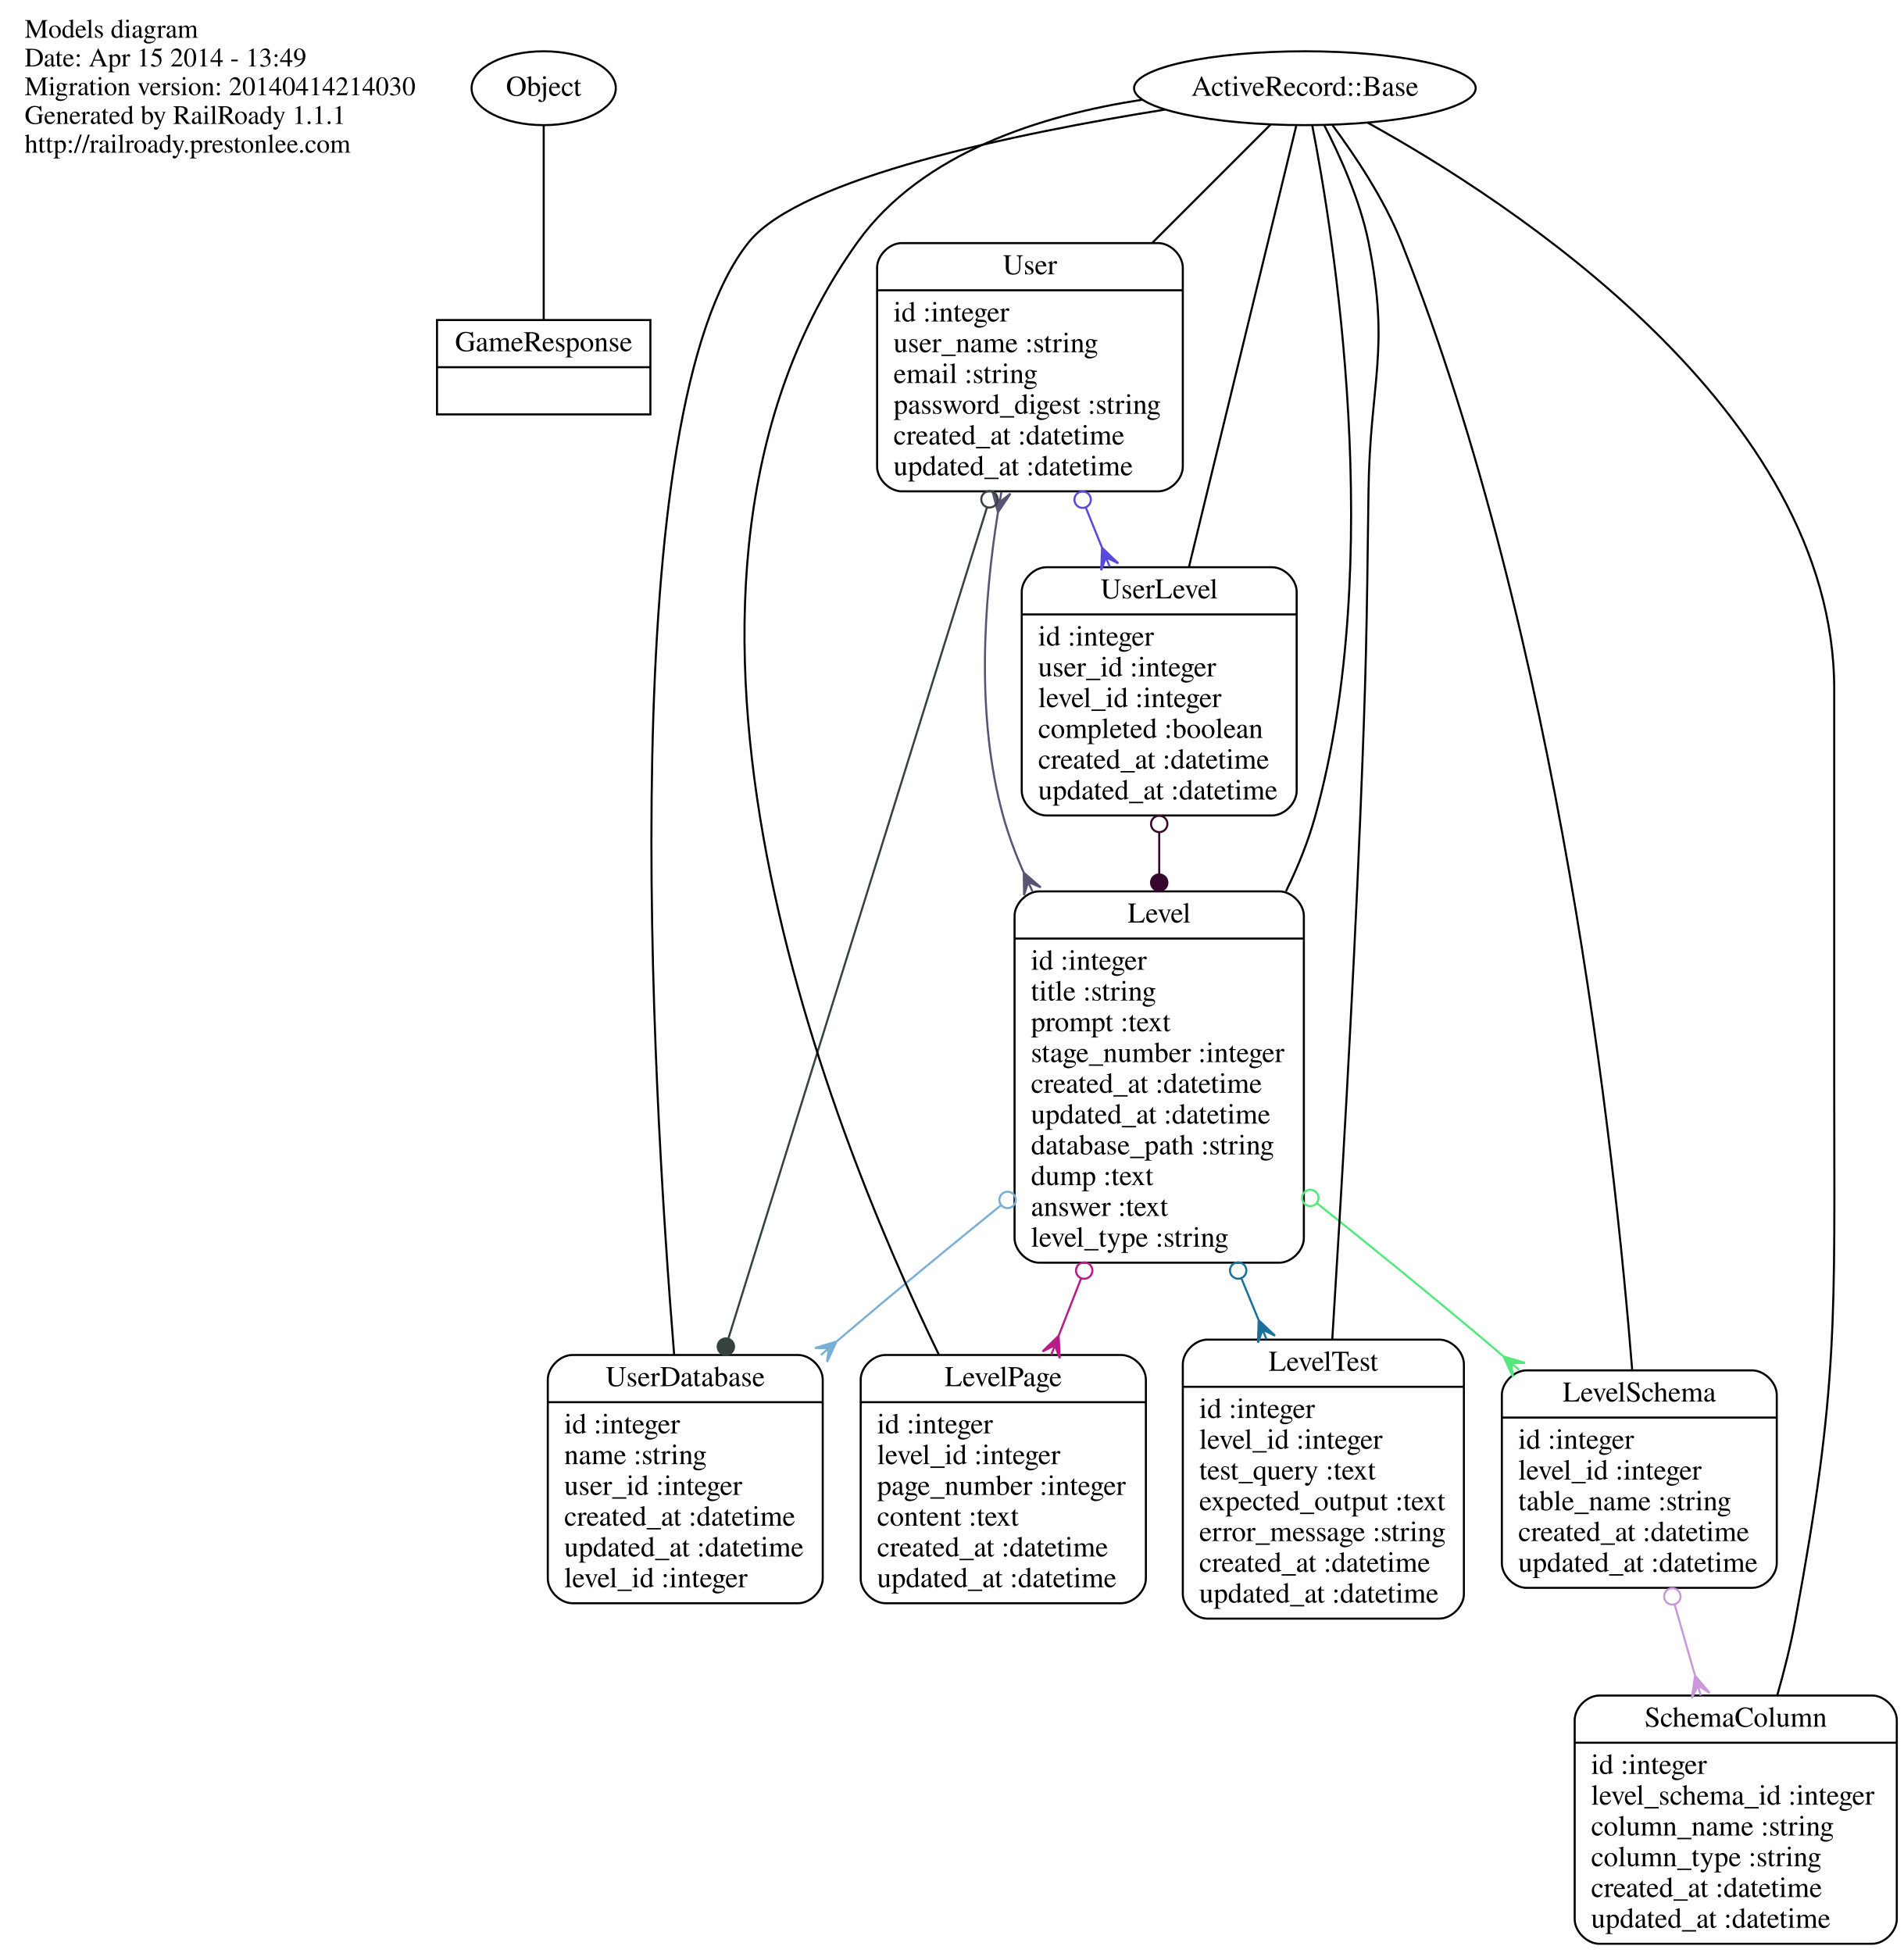
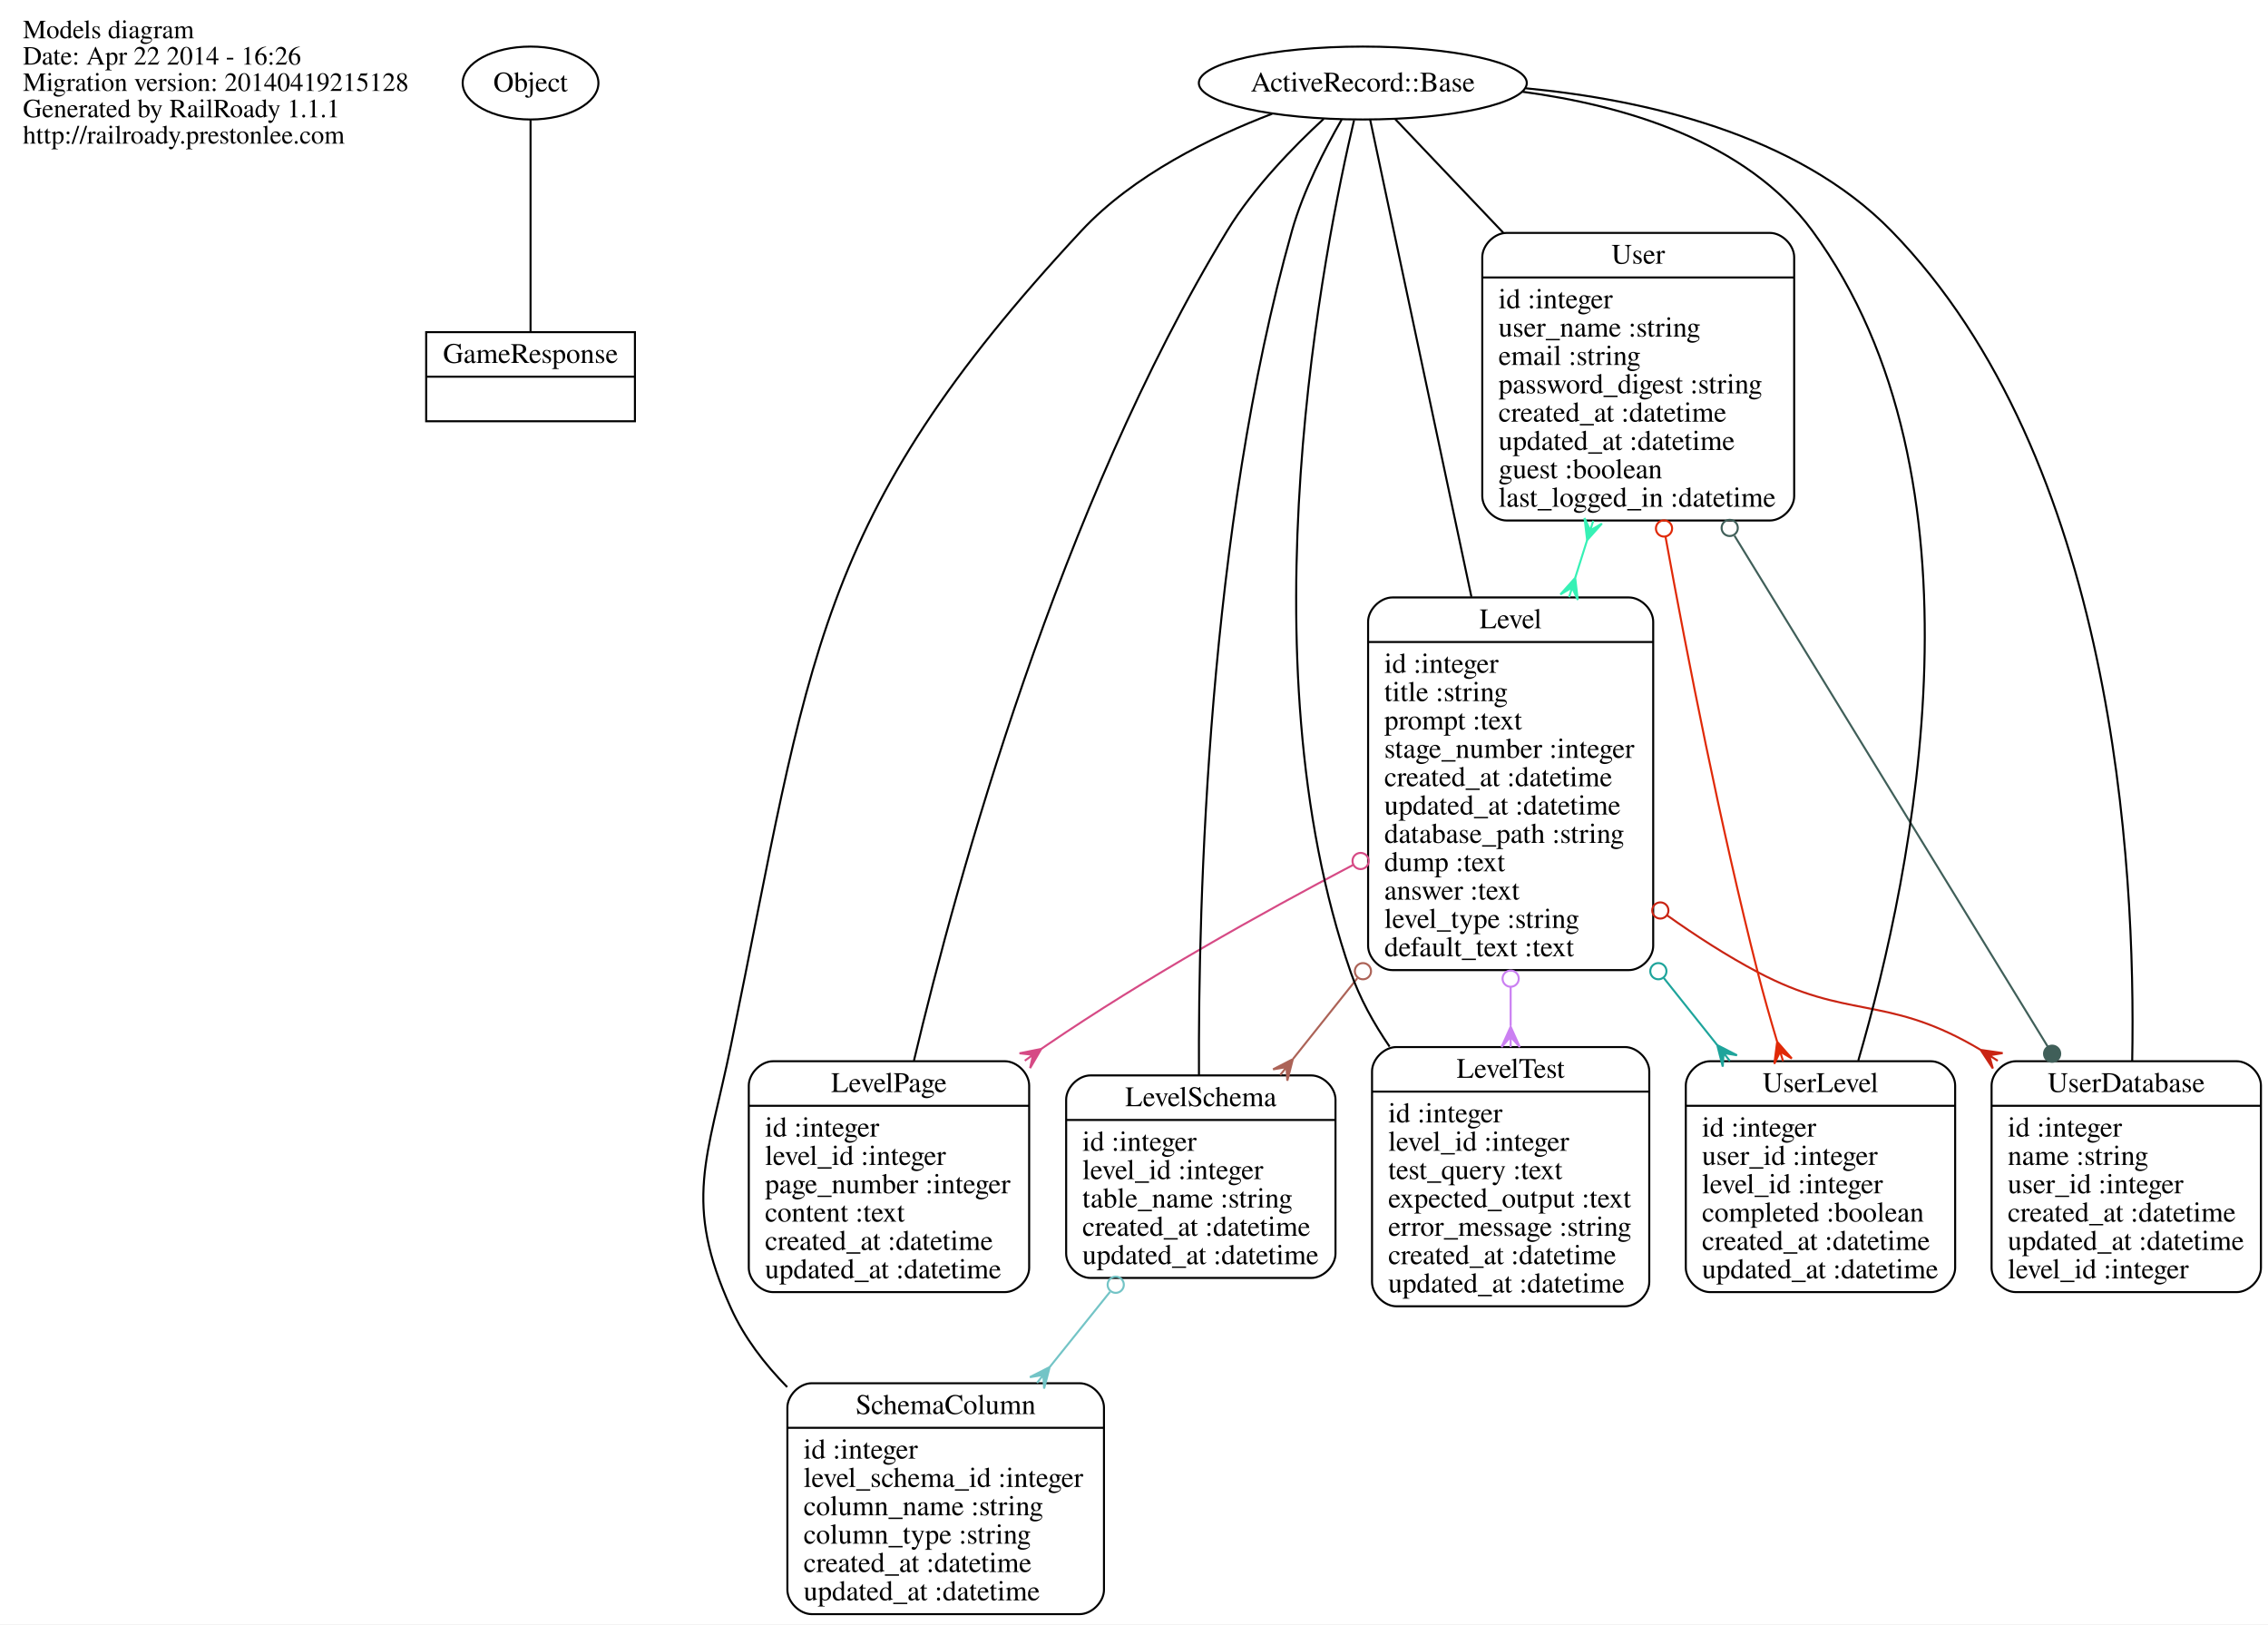
- <svg xmlns="http://www.w3.org/2000/svg" width="928pt" height="952pt" viewBox="0.00 0.00 928.00 952.00">
-   <g id="graph0" class="graph" transform="scale(1 1) rotate(0) translate(4 948)">
-     <polygon fill="white" stroke="none" points="-4,4 -4,-948 924,-948 924,4 -4,4" />
+ <svg xmlns="http://www.w3.org/2000/svg" width="1120pt" height="802pt" viewBox="0.00 0.00 1120.00 802.00">
+   <g id="graph0" class="graph" transform="scale(1 1) rotate(0) translate(4 798)">
+     <polygon fill="white" stroke="none" points="-4,4 -4,-798 1116,-798 1116,4 -4,4" />
    <g id="node1" class="node">
-       <text text-anchor="start" x="8" y="-929.6" font-family="Times,serif" font-size="13.00">Models diagram</text>
-       <text text-anchor="start" x="8" y="-915.6" font-family="Times,serif" font-size="13.00">Date: Apr 15 2014 - 13:49</text>
-       <text text-anchor="start" x="8" y="-901.6" font-family="Times,serif" font-size="13.00">Migration version: 20140414214030</text>
-       <text text-anchor="start" x="8" y="-887.6" font-family="Times,serif" font-size="13.00">Generated by RailRoady 1.1.1</text>
-       <text text-anchor="start" x="8" y="-873.6" font-family="Times,serif" font-size="13.00">http://railroady.prestonlee.com</text>
+       <text text-anchor="start" x="7.312" y="-779.1" font-family="Times,serif" font-size="13.00">Models diagram</text>
+       <text text-anchor="start" x="7.312" y="-766.1" font-family="Times,serif" font-size="13.00">Date: Apr 22 2014 - 16:26</text>
+       <text text-anchor="start" x="7.312" y="-753.1" font-family="Times,serif" font-size="13.00">Migration version: 20140419215128</text>
+       <text text-anchor="start" x="7.312" y="-740.1" font-family="Times,serif" font-size="13.00">Generated by RailRoady 1.1.1</text>
+       <text text-anchor="start" x="7.312" y="-727.1" font-family="Times,serif" font-size="13.00">http://railroady.prestonlee.com</text>
    </g>
    <g id="node2" class="node">
-       <polygon fill="none" stroke="black" points="209,-746 209,-792 313,-792 313,-746 209,-746" />
-       <text text-anchor="middle" x="261" y="-776.8" font-family="Times,serif" font-size="14.00">GameResponse</text>
-       <polyline fill="none" stroke="black" points="209,-769 313,-769 " />
-       <text text-anchor="middle" x="261" y="-753.8" font-family="Times,serif" font-size="14.00"> </text>
+       <polygon fill="none" stroke="black" points="206.455,-590 206.455,-634 309.545,-634 309.545,-590 206.455,-590" />
+       <text text-anchor="middle" x="258" y="-618.8" font-family="Times,serif" font-size="14.00">GameResponse</text>
+       <polyline fill="none" stroke="black" points="206.455,-612 309.545,-612 " />
+       <text text-anchor="middle" x="258" y="-596.8" font-family="Times,serif" font-size="14.00"> </text>
    </g>
    <g id="node3" class="node">
-       <path fill="none" stroke="black" d="M502.5,-332.5C502.5,-332.5 619.5,-332.5 619.5,-332.5 625.5,-332.5 631.5,-338.5 631.5,-344.5 631.5,-344.5 631.5,-501.5 631.5,-501.5 631.5,-507.5 625.5,-513.5 619.5,-513.5 619.5,-513.5 502.5,-513.5 502.5,-513.5 496.5,-513.5 490.5,-507.5 490.5,-501.5 490.5,-501.5 490.5,-344.5 490.5,-344.5 490.5,-338.5 496.5,-332.5 502.5,-332.5" />
-       <text text-anchor="middle" x="561" y="-498.3" font-family="Times,serif" font-size="14.00">Level</text>
-       <polyline fill="none" stroke="black" points="490.5,-490.5 631.5,-490.5 " />
-       <text text-anchor="start" x="498.5" y="-475.3" font-family="Times,serif" font-size="14.00">id :integer</text>
-       <text text-anchor="start" x="498.5" y="-460.3" font-family="Times,serif" font-size="14.00">title :string</text>
-       <text text-anchor="start" x="498.5" y="-445.3" font-family="Times,serif" font-size="14.00">prompt :text</text>
-       <text text-anchor="start" x="498.5" y="-430.3" font-family="Times,serif" font-size="14.00">stage_number :integer</text>
-       <text text-anchor="start" x="498.5" y="-415.3" font-family="Times,serif" font-size="14.00">created_at :datetime</text>
-       <text text-anchor="start" x="498.5" y="-400.3" font-family="Times,serif" font-size="14.00">updated_at :datetime</text>
-       <text text-anchor="start" x="498.5" y="-385.3" font-family="Times,serif" font-size="14.00">database_path :string</text>
-       <text text-anchor="start" x="498.5" y="-370.3" font-family="Times,serif" font-size="14.00">dump :text</text>
-       <text text-anchor="start" x="498.5" y="-355.3" font-family="Times,serif" font-size="14.00">answer :text</text>
-       <text text-anchor="start" x="498.5" y="-340.3" font-family="Times,serif" font-size="14.00">level_type :string</text>
+       <path fill="none" stroke="black" d="M683.605,-319C683.605,-319 800.395,-319 800.395,-319 806.395,-319 812.395,-325 812.395,-331 812.395,-331 812.395,-491 812.395,-491 812.395,-497 806.395,-503 800.395,-503 800.395,-503 683.605,-503 683.605,-503 677.605,-503 671.605,-497 671.605,-491 671.605,-491 671.605,-331 671.605,-331 671.605,-325 677.605,-319 683.605,-319" />
+       <text text-anchor="middle" x="742" y="-487.8" font-family="Times,serif" font-size="14.00">Level</text>
+       <polyline fill="none" stroke="black" points="671.605,-481 812.395,-481 " />
+       <text text-anchor="start" x="679.605" y="-465.8" font-family="Times,serif" font-size="14.00">id :integer</text>
+       <text text-anchor="start" x="679.605" y="-451.8" font-family="Times,serif" font-size="14.00">title :string</text>
+       <text text-anchor="start" x="679.605" y="-437.8" font-family="Times,serif" font-size="14.00">prompt :text</text>
+       <text text-anchor="start" x="679.605" y="-423.8" font-family="Times,serif" font-size="14.00">stage_number :integer</text>
+       <text text-anchor="start" x="679.605" y="-409.8" font-family="Times,serif" font-size="14.00">created_at :datetime</text>
+       <text text-anchor="start" x="679.605" y="-395.8" font-family="Times,serif" font-size="14.00">updated_at :datetime</text>
+       <text text-anchor="start" x="679.605" y="-381.8" font-family="Times,serif" font-size="14.00">database_path :string</text>
+       <text text-anchor="start" x="679.605" y="-367.8" font-family="Times,serif" font-size="14.00">dump :text</text>
+       <text text-anchor="start" x="679.605" y="-353.8" font-family="Times,serif" font-size="14.00">answer :text</text>
+       <text text-anchor="start" x="679.605" y="-339.8" font-family="Times,serif" font-size="14.00">level_type :string</text>
+       <text text-anchor="start" x="679.605" y="-325.8" font-family="Times,serif" font-size="14.00">default_text :text</text>
    </g>
    <g id="node4" class="node">
-       <path fill="none" stroke="black" d="M427.5,-166.5C427.5,-166.5 542.5,-166.5 542.5,-166.5 548.5,-166.5 554.5,-172.5 554.5,-178.5 554.5,-178.5 554.5,-275.5 554.5,-275.5 554.5,-281.5 548.5,-287.5 542.5,-287.5 542.5,-287.5 427.5,-287.5 427.5,-287.5 421.5,-287.5 415.5,-281.5 415.5,-275.5 415.5,-275.5 415.5,-178.5 415.5,-178.5 415.5,-172.5 421.5,-166.5 427.5,-166.5" />
-       <text text-anchor="middle" x="485" y="-272.3" font-family="Times,serif" font-size="14.00">LevelPage</text>
-       <polyline fill="none" stroke="black" points="415.5,-264.5 554.5,-264.5 " />
-       <text text-anchor="start" x="423.5" y="-249.3" font-family="Times,serif" font-size="14.00">id :integer</text>
-       <text text-anchor="start" x="423.5" y="-234.3" font-family="Times,serif" font-size="14.00">level_id :integer</text>
-       <text text-anchor="start" x="423.5" y="-219.3" font-family="Times,serif" font-size="14.00">page_number :integer</text>
-       <text text-anchor="start" x="423.5" y="-204.3" font-family="Times,serif" font-size="14.00">content :text</text>
-       <text text-anchor="start" x="423.5" y="-189.3" font-family="Times,serif" font-size="14.00">created_at :datetime</text>
-       <text text-anchor="start" x="423.5" y="-174.3" font-family="Times,serif" font-size="14.00">updated_at :datetime</text>
+       <path fill="none" stroke="black" d="M377.774,-160C377.774,-160 492.226,-160 492.226,-160 498.226,-160 504.226,-166 504.226,-172 504.226,-172 504.226,-262 504.226,-262 504.226,-268 498.226,-274 492.226,-274 492.226,-274 377.774,-274 377.774,-274 371.774,-274 365.774,-268 365.774,-262 365.774,-262 365.774,-172 365.774,-172 365.774,-166 371.774,-160 377.774,-160" />
+       <text text-anchor="middle" x="435" y="-258.8" font-family="Times,serif" font-size="14.00">LevelPage</text>
+       <polyline fill="none" stroke="black" points="365.774,-252 504.226,-252 " />
+       <text text-anchor="start" x="373.774" y="-236.8" font-family="Times,serif" font-size="14.00">id :integer</text>
+       <text text-anchor="start" x="373.774" y="-222.8" font-family="Times,serif" font-size="14.00">level_id :integer</text>
+       <text text-anchor="start" x="373.774" y="-208.8" font-family="Times,serif" font-size="14.00">page_number :integer</text>
+       <text text-anchor="start" x="373.774" y="-194.8" font-family="Times,serif" font-size="14.00">content :text</text>
+       <text text-anchor="start" x="373.774" y="-180.8" font-family="Times,serif" font-size="14.00">created_at :datetime</text>
+       <text text-anchor="start" x="373.774" y="-166.8" font-family="Times,serif" font-size="14.00">updated_at :datetime</text>
    </g>
    <g id="edge3" class="edge">
-       <path fill="none" stroke="#b81c86" d="M522.958,-324.893C519.257,-315.445 515.556,-305.997 511.996,-296.91" />
-       <ellipse fill="none" stroke="#b81c86" cx="524.433" cy="-328.658" rx="4" ry="4" />
-       <polygon fill="#b81c86" stroke="#b81c86" points="511.991,-296.897 512.533,-285.944 510.167,-292.241 508.343,-287.586 508.343,-287.586 508.343,-287.586 510.167,-292.241 504.153,-289.227 511.991,-296.897 511.991,-296.897" />
+       <path fill="none" stroke="#d64a85" d="M664.282,-370.976C618.973,-347.151 561.402,-315 513,-282 512.095,-281.383 511.189,-280.759 510.28,-280.126" />
+       <ellipse fill="none" stroke="#d64a85" cx="667.901" cy="-372.871" rx="4" ry="4" />
+       <polygon fill="#d64a85" stroke="#d64a85" points="510.211,-280.077 504.692,-270.601 506.143,-277.17 502.076,-274.262 502.076,-274.262 502.076,-274.262 506.143,-277.17 499.459,-277.923 510.211,-280.077 510.211,-280.077" />
    </g>
    <g id="node5" class="node">
-       <path fill="none" stroke="black" d="M740,-174C740,-174 850,-174 850,-174 856,-174 862,-180 862,-186 862,-186 862,-268 862,-268 862,-274 856,-280 850,-280 850,-280 740,-280 740,-280 734,-280 728,-274 728,-268 728,-268 728,-186 728,-186 728,-180 734,-174 740,-174" />
-       <text text-anchor="middle" x="795" y="-264.8" font-family="Times,serif" font-size="14.00">LevelSchema</text>
-       <polyline fill="none" stroke="black" points="728,-257 862,-257 " />
-       <text text-anchor="start" x="736" y="-241.8" font-family="Times,serif" font-size="14.00">id :integer</text>
-       <text text-anchor="start" x="736" y="-226.8" font-family="Times,serif" font-size="14.00">level_id :integer</text>
-       <text text-anchor="start" x="736" y="-211.8" font-family="Times,serif" font-size="14.00">table_name :string</text>
-       <text text-anchor="start" x="736" y="-196.8" font-family="Times,serif" font-size="14.00">created_at :datetime</text>
-       <text text-anchor="start" x="736" y="-181.8" font-family="Times,serif" font-size="14.00">updated_at :datetime</text>
+       <path fill="none" stroke="black" d="M534.495,-167C534.495,-167 643.505,-167 643.505,-167 649.505,-167 655.505,-173 655.505,-179 655.505,-179 655.505,-255 655.505,-255 655.505,-261 649.505,-267 643.505,-267 643.505,-267 534.495,-267 534.495,-267 528.495,-267 522.495,-261 522.495,-255 522.495,-255 522.495,-179 522.495,-179 522.495,-173 528.495,-167 534.495,-167" />
+       <text text-anchor="middle" x="589" y="-251.8" font-family="Times,serif" font-size="14.00">LevelSchema</text>
+       <polyline fill="none" stroke="black" points="522.495,-245 655.505,-245 " />
+       <text text-anchor="start" x="530.495" y="-229.8" font-family="Times,serif" font-size="14.00">id :integer</text>
+       <text text-anchor="start" x="530.495" y="-215.8" font-family="Times,serif" font-size="14.00">level_id :integer</text>
+       <text text-anchor="start" x="530.495" y="-201.8" font-family="Times,serif" font-size="14.00">table_name :string</text>
+       <text text-anchor="start" x="530.495" y="-187.8" font-family="Times,serif" font-size="14.00">created_at :datetime</text>
+       <text text-anchor="start" x="530.495" y="-173.8" font-family="Times,serif" font-size="14.00">updated_at :datetime</text>
    </g>
    <g id="edge5" class="edge">
-       <path fill="none" stroke="#52e87c" d="M637.98,-361.407C663.642,-340.894 692.245,-317.686 718,-296 721.47,-293.078 725.011,-290.065 728.574,-287.009" />
-       <ellipse fill="none" stroke="#52e87c" cx="634.649" cy="-364.066" rx="4" ry="4" />
-       <polygon fill="#52e87c" stroke="#52e87c" points="728.82,-286.797 739.331,-283.673 732.606,-283.531 736.392,-280.265 736.392,-280.265 736.392,-280.265 732.606,-283.531 733.453,-276.858 728.82,-286.797 728.82,-286.797" />
+       <path fill="none" stroke="#ac6357" d="M666.298,-315.001C655.477,-301.422 644.635,-287.816 634.638,-275.271" />
+       <ellipse fill="none" stroke="#ac6357" cx="669.053" cy="-318.458" rx="4" ry="4" />
+       <polygon fill="#ac6357" stroke="#ac6357" points="634.431,-275.011 631.718,-264.386 631.315,-271.101 628.199,-267.191 628.199,-267.191 628.199,-267.191 631.315,-271.101 624.679,-269.995 634.431,-275.011 634.431,-275.011" />
    </g>
    <g id="node6" class="node">
-       <path fill="none" stroke="black" d="M584.5,-159C584.5,-159 697.5,-159 697.5,-159 703.5,-159 709.5,-165 709.5,-171 709.5,-171 709.5,-283 709.5,-283 709.5,-289 703.5,-295 697.5,-295 697.5,-295 584.5,-295 584.5,-295 578.5,-295 572.5,-289 572.5,-283 572.5,-283 572.5,-171 572.5,-171 572.5,-165 578.5,-159 584.5,-159" />
-       <text text-anchor="middle" x="641" y="-279.8" font-family="Times,serif" font-size="14.00">LevelTest</text>
-       <polyline fill="none" stroke="black" points="572.5,-272 709.5,-272 " />
-       <text text-anchor="start" x="580.5" y="-256.8" font-family="Times,serif" font-size="14.00">id :integer</text>
-       <text text-anchor="start" x="580.5" y="-241.8" font-family="Times,serif" font-size="14.00">level_id :integer</text>
-       <text text-anchor="start" x="580.5" y="-226.8" font-family="Times,serif" font-size="14.00">test_query :text</text>
-       <text text-anchor="start" x="580.5" y="-211.8" font-family="Times,serif" font-size="14.00">expected_output :text</text>
-       <text text-anchor="start" x="580.5" y="-196.8" font-family="Times,serif" font-size="14.00">error_message :string</text>
-       <text text-anchor="start" x="580.5" y="-181.8" font-family="Times,serif" font-size="14.00">created_at :datetime</text>
-       <text text-anchor="start" x="580.5" y="-166.8" font-family="Times,serif" font-size="14.00">updated_at :datetime</text>
+       <path fill="none" stroke="black" d="M685.546,-153C685.546,-153 798.454,-153 798.454,-153 804.454,-153 810.454,-159 810.454,-165 810.454,-165 810.454,-269 810.454,-269 810.454,-275 804.454,-281 798.454,-281 798.454,-281 685.546,-281 685.546,-281 679.546,-281 673.546,-275 673.546,-269 673.546,-269 673.546,-165 673.546,-165 673.546,-159 679.546,-153 685.546,-153" />
+       <text text-anchor="middle" x="742" y="-265.8" font-family="Times,serif" font-size="14.00">LevelTest</text>
+       <polyline fill="none" stroke="black" points="673.546,-259 810.454,-259 " />
+       <text text-anchor="start" x="681.546" y="-243.8" font-family="Times,serif" font-size="14.00">id :integer</text>
+       <text text-anchor="start" x="681.546" y="-229.8" font-family="Times,serif" font-size="14.00">level_id :integer</text>
+       <text text-anchor="start" x="681.546" y="-215.8" font-family="Times,serif" font-size="14.00">test_query :text</text>
+       <text text-anchor="start" x="681.546" y="-201.8" font-family="Times,serif" font-size="14.00">expected_output :text</text>
+       <text text-anchor="start" x="681.546" y="-187.8" font-family="Times,serif" font-size="14.00">error_message :string</text>
+       <text text-anchor="start" x="681.546" y="-173.8" font-family="Times,serif" font-size="14.00">created_at :datetime</text>
+       <text text-anchor="start" x="681.546" y="-159.8" font-family="Times,serif" font-size="14.00">updated_at :datetime</text>
    </g>
    <g id="edge4" class="edge">
-       <path fill="none" stroke="#1b709b" d="M601.105,-324.746C603.874,-318.031 606.642,-311.318 609.357,-304.735" />
-       <ellipse fill="none" stroke="#1b709b" cx="599.481" cy="-328.684" rx="4" ry="4" />
-       <polygon fill="#1b709b" stroke="#1b709b" points="609.477,-304.444 617.449,-296.915 611.383,-299.821 613.289,-295.199 613.289,-295.199 613.289,-295.199 611.383,-299.821 609.129,-293.483 609.477,-304.444 609.477,-304.444" />
+       <path fill="none" stroke="#cb80f2" d="M742,-310.691C742,-304.231 742,-297.791 742,-291.489" />
+       <ellipse fill="none" stroke="#cb80f2" cx="742" cy="-314.779" rx="4" ry="4" />
+       <polygon fill="#cb80f2" stroke="#cb80f2" points="742,-291.032 746.5,-281.032 742,-286.032 742,-281.032 742,-281.032 742,-281.032 742,-286.032 737.5,-281.032 742,-291.032 742,-291.032" />
    </g>
    <g id="node9" class="node">
-       <path fill="none" stroke="black" d="M275,-166.5C275,-166.5 385,-166.5 385,-166.5 391,-166.5 397,-172.5 397,-178.5 397,-178.5 397,-275.5 397,-275.5 397,-281.5 391,-287.5 385,-287.5 385,-287.5 275,-287.5 275,-287.5 269,-287.5 263,-281.5 263,-275.5 263,-275.5 263,-178.5 263,-178.5 263,-172.5 269,-166.5 275,-166.5" />
-       <text text-anchor="middle" x="330" y="-272.3" font-family="Times,serif" font-size="14.00">UserDatabase</text>
-       <polyline fill="none" stroke="black" points="263,-264.5 397,-264.5 " />
-       <text text-anchor="start" x="271" y="-249.3" font-family="Times,serif" font-size="14.00">id :integer</text>
-       <text text-anchor="start" x="271" y="-234.3" font-family="Times,serif" font-size="14.00">name :string</text>
-       <text text-anchor="start" x="271" y="-219.3" font-family="Times,serif" font-size="14.00">user_id :integer</text>
-       <text text-anchor="start" x="271" y="-204.3" font-family="Times,serif" font-size="14.00">created_at :datetime</text>
-       <text text-anchor="start" x="271" y="-189.3" font-family="Times,serif" font-size="14.00">updated_at :datetime</text>
-       <text text-anchor="start" x="271" y="-174.3" font-family="Times,serif" font-size="14.00">level_id :integer</text>
+       <path fill="none" stroke="black" d="M991.495,-160C991.495,-160 1100.51,-160 1100.51,-160 1106.51,-160 1112.51,-166 1112.51,-172 1112.51,-172 1112.51,-262 1112.51,-262 1112.51,-268 1106.51,-274 1100.51,-274 1100.51,-274 991.495,-274 991.495,-274 985.495,-274 979.495,-268 979.495,-262 979.495,-262 979.495,-172 979.495,-172 979.495,-166 985.495,-160 991.495,-160" />
+       <text text-anchor="middle" x="1046" y="-258.8" font-family="Times,serif" font-size="14.00">UserDatabase</text>
+       <polyline fill="none" stroke="black" points="979.495,-252 1112.51,-252 " />
+       <text text-anchor="start" x="987.495" y="-236.8" font-family="Times,serif" font-size="14.00">id :integer</text>
+       <text text-anchor="start" x="987.495" y="-222.8" font-family="Times,serif" font-size="14.00">name :string</text>
+       <text text-anchor="start" x="987.495" y="-208.8" font-family="Times,serif" font-size="14.00">user_id :integer</text>
+       <text text-anchor="start" x="987.495" y="-194.8" font-family="Times,serif" font-size="14.00">created_at :datetime</text>
+       <text text-anchor="start" x="987.495" y="-180.8" font-family="Times,serif" font-size="14.00">updated_at :datetime</text>
+       <text text-anchor="start" x="987.495" y="-166.8" font-family="Times,serif" font-size="14.00">level_id :integer</text>
    </g>
    <g id="edge2" class="edge">
-       <path fill="none" stroke="#79afd5" d="M483.898,-360.516C458.845,-340.222 431.053,-317.37 406,-296 405.293,-295.397 404.583,-294.79 403.87,-294.179" />
-       <ellipse fill="none" stroke="#79afd5" cx="487.095" cy="-363.102" rx="4" ry="4" />
-       <polygon fill="#79afd5" stroke="#79afd5" points="403.728,-294.057 399.095,-284.117 399.942,-290.791 396.156,-287.525 396.156,-287.525 396.156,-287.525 399.942,-290.791 393.217,-290.932 403.728,-294.057 403.728,-294.057" />
+       <path fill="none" stroke="#c92413" d="M819.211,-346.064C833.58,-335.847 848.852,-326.017 864,-318 907.975,-294.727 926.666,-306.447 970,-282 971.315,-281.258 972.628,-280.493 973.939,-279.705" />
+       <ellipse fill="none" stroke="#c92413" cx="815.919" cy="-348.439" rx="4" ry="4" />
+       <polygon fill="#c92413" stroke="#c92413" points="974.107,-279.599 984.958,-278.018 978.323,-276.911 982.539,-274.223 982.539,-274.223 982.539,-274.223 978.323,-276.911 980.12,-270.429 974.107,-279.599 974.107,-279.599" />
+     </g>
+     <g id="node10" class="node">
+       <path fill="none" stroke="black" d="M840.495,-160C840.495,-160 949.505,-160 949.505,-160 955.505,-160 961.505,-166 961.505,-172 961.505,-172 961.505,-262 961.505,-262 961.505,-268 955.505,-274 949.505,-274 949.505,-274 840.495,-274 840.495,-274 834.495,-274 828.495,-268 828.495,-262 828.495,-262 828.495,-172 828.495,-172 828.495,-166 834.495,-160 840.495,-160" />
+       <text text-anchor="middle" x="895" y="-258.8" font-family="Times,serif" font-size="14.00">UserLevel</text>
+       <polyline fill="none" stroke="black" points="828.495,-252 961.505,-252 " />
+       <text text-anchor="start" x="836.495" y="-236.8" font-family="Times,serif" font-size="14.00">id :integer</text>
+       <text text-anchor="start" x="836.495" y="-222.8" font-family="Times,serif" font-size="14.00">user_id :integer</text>
+       <text text-anchor="start" x="836.495" y="-208.8" font-family="Times,serif" font-size="14.00">level_id :integer</text>
+       <text text-anchor="start" x="836.495" y="-194.8" font-family="Times,serif" font-size="14.00">completed :boolean</text>
+       <text text-anchor="start" x="836.495" y="-180.8" font-family="Times,serif" font-size="14.00">created_at :datetime</text>
+       <text text-anchor="start" x="836.495" y="-166.8" font-family="Times,serif" font-size="14.00">updated_at :datetime</text>
+     </g>
+     <g id="edge6" class="edge">
+       <path fill="none" stroke="#1ea49b" d="M817.588,-315.145C826.5,-303.96 835.429,-292.755 843.891,-282.137" />
+       <ellipse fill="none" stroke="#1ea49b" cx="814.947" cy="-318.458" rx="4" ry="4" />
+       <polygon fill="#1ea49b" stroke="#1ea49b" points="844.03,-281.962 853.782,-276.946 847.146,-278.052 850.262,-274.141 850.262,-274.141 850.262,-274.141 847.146,-278.052 846.743,-271.337 844.03,-281.962 844.03,-281.962" />
    </g>
    <g id="node7" class="node">
-       <path fill="none" stroke="black" d="M775.5,-0.5C775.5,-0.5 908.5,-0.5 908.5,-0.5 914.5,-0.5 920.5,-6.5 920.5,-12.5 920.5,-12.5 920.5,-109.5 920.5,-109.5 920.5,-115.5 914.5,-121.5 908.5,-121.5 908.5,-121.5 775.5,-121.5 775.5,-121.5 769.5,-121.5 763.5,-115.5 763.5,-109.5 763.5,-109.5 763.5,-12.5 763.5,-12.5 763.5,-6.5 769.5,-0.5 775.5,-0.5" />
-       <text text-anchor="middle" x="842" y="-106.3" font-family="Times,serif" font-size="14.00">SchemaColumn</text>
-       <polyline fill="none" stroke="black" points="763.5,-98.5 920.5,-98.5 " />
-       <text text-anchor="start" x="771.5" y="-83.3" font-family="Times,serif" font-size="14.00">id :integer</text>
-       <text text-anchor="start" x="771.5" y="-68.3" font-family="Times,serif" font-size="14.00">level_schema_id :integer</text>
-       <text text-anchor="start" x="771.5" y="-53.3" font-family="Times,serif" font-size="14.00">column_name :string</text>
-       <text text-anchor="start" x="771.5" y="-38.3" font-family="Times,serif" font-size="14.00">column_type :string</text>
-       <text text-anchor="start" x="771.5" y="-23.3" font-family="Times,serif" font-size="14.00">created_at :datetime</text>
-       <text text-anchor="start" x="771.5" y="-8.3" font-family="Times,serif" font-size="14.00">updated_at :datetime</text>
+       <path fill="none" stroke="black" d="M396.833,-1C396.833,-1 529.167,-1 529.167,-1 535.167,-1 541.167,-7 541.167,-13 541.167,-13 541.167,-103 541.167,-103 541.167,-109 535.167,-115 529.167,-115 529.167,-115 396.833,-115 396.833,-115 390.833,-115 384.833,-109 384.833,-103 384.833,-103 384.833,-13 384.833,-13 384.833,-7 390.833,-1 396.833,-1" />
+       <text text-anchor="middle" x="463" y="-99.8" font-family="Times,serif" font-size="14.00">SchemaColumn</text>
+       <polyline fill="none" stroke="black" points="384.833,-93 541.167,-93 " />
+       <text text-anchor="start" x="392.833" y="-77.8" font-family="Times,serif" font-size="14.00">id :integer</text>
+       <text text-anchor="start" x="392.833" y="-63.8" font-family="Times,serif" font-size="14.00">level_schema_id :integer</text>
+       <text text-anchor="start" x="392.833" y="-49.8" font-family="Times,serif" font-size="14.00">column_name :string</text>
+       <text text-anchor="start" x="392.833" y="-35.8" font-family="Times,serif" font-size="14.00">column_type :string</text>
+       <text text-anchor="start" x="392.833" y="-21.8" font-family="Times,serif" font-size="14.00">created_at :datetime</text>
+       <text text-anchor="start" x="392.833" y="-7.8" font-family="Times,serif" font-size="14.00">updated_at :datetime</text>
+     </g>
+     <g id="edge9" class="edge">
+       <path fill="none" stroke="#73c4c6" d="M544.167,-160.137C534.558,-148.164 524.333,-135.422 514.494,-123.164" />
+       <ellipse fill="none" stroke="#73c4c6" cx="546.975" cy="-163.635" rx="4" ry="4" />
+       <polygon fill="#73c4c6" stroke="#73c4c6" points="514.355,-122.989 511.605,-112.374 511.225,-119.09 508.095,-115.19 508.095,-115.19 508.095,-115.19 511.225,-119.09 504.586,-118.007 514.355,-122.989 514.355,-122.989" />
+     </g>
+     <g id="node8" class="node">
+       <path fill="none" stroke="black" d="M739.988,-541C739.988,-541 870.012,-541 870.012,-541 876.012,-541 882.012,-547 882.012,-553 882.012,-553 882.012,-671 882.012,-671 882.012,-677 876.012,-683 870.012,-683 870.012,-683 739.988,-683 739.988,-683 733.988,-683 727.988,-677 727.988,-671 727.988,-671 727.988,-553 727.988,-553 727.988,-547 733.988,-541 739.988,-541" />
+       <text text-anchor="middle" x="805" y="-667.8" font-family="Times,serif" font-size="14.00">User</text>
+       <polyline fill="none" stroke="black" points="727.988,-661 882.012,-661 " />
+       <text text-anchor="start" x="735.988" y="-645.8" font-family="Times,serif" font-size="14.00">id :integer</text>
+       <text text-anchor="start" x="735.988" y="-631.8" font-family="Times,serif" font-size="14.00">user_name :string</text>
+       <text text-anchor="start" x="735.988" y="-617.8" font-family="Times,serif" font-size="14.00">email :string</text>
+       <text text-anchor="start" x="735.988" y="-603.8" font-family="Times,serif" font-size="14.00">password_digest :string</text>
+       <text text-anchor="start" x="735.988" y="-589.8" font-family="Times,serif" font-size="14.00">created_at :datetime</text>
+       <text text-anchor="start" x="735.988" y="-575.8" font-family="Times,serif" font-size="14.00">updated_at :datetime</text>
+       <text text-anchor="start" x="735.988" y="-561.8" font-family="Times,serif" font-size="14.00">guest :boolean</text>
+       <text text-anchor="start" x="735.988" y="-547.8" font-family="Times,serif" font-size="14.00">last_logged_in :datetime</text>
+     </g>
+     <g id="edge14" class="edge">
+       <path fill="none" stroke="#36f1b5" d="M779.766,-531.292C777.842,-525.215 775.886,-519.037 773.928,-512.851" />
+       <polygon fill="#36f1b5" stroke="#36f1b5" points="779.77,-531.306 778.498,-542.198 781.279,-536.073 782.789,-540.84 782.789,-540.84 782.789,-540.84 781.279,-536.073 787.079,-539.482 779.77,-531.306 779.77,-531.306" />
+       <polygon fill="#36f1b5" stroke="#36f1b5" points="773.871,-512.672 775.143,-501.78 772.362,-507.905 770.853,-503.138 770.853,-503.138 770.853,-503.138 772.362,-507.905 766.563,-504.497 773.871,-512.672 773.871,-512.672" />
+     </g>
+     <g id="edge15" class="edge">
+       <path fill="none" stroke="#405f59" d="M852.542,-533.473C897.813,-459.65 965.115,-349.899 1007.23,-281.225" />
+       <ellipse fill="none" stroke="#405f59" cx="850.177" cy="-537.33" rx="4" ry="4" />
+       <ellipse fill="#405f59" stroke="#405f59" cx="1009.39" cy="-277.707" rx="4" ry="4" />
+     </g>
+     <g id="edge13" class="edge">
+       <path fill="none" stroke="#e02907" d="M818.509,-532.783C829.292,-473.48 845.603,-390.153 864,-318 866.831,-306.898 870.147,-295.2 873.538,-283.873" />
+       <ellipse fill="none" stroke="#e02907" cx="817.737" cy="-537.052" rx="4" ry="4" />
+       <polygon fill="#e02907" stroke="#e02907" points="873.619,-283.607 880.833,-275.348 875.073,-278.823 876.527,-274.039 876.527,-274.039 876.527,-274.039 875.073,-278.823 872.221,-272.73 873.619,-283.607 873.619,-283.607" />
+     </g>
+     <g id="node11" class="node">
+       <ellipse fill="none" stroke="black" cx="258" cy="-757" rx="33.518" ry="18" />
+       <text text-anchor="middle" x="258" y="-752.8" font-family="Times,serif" font-size="14.00">Object</text>
+     </g>
+     <g id="edge1" class="edge">
+       <path fill="none" stroke="black" d="M258,-738.751C258,-712.454 258,-662.407 258,-634.022" />
+     </g>
+     <g id="node12" class="node">
+       <ellipse fill="none" stroke="black" cx="669" cy="-757" rx="80.982" ry="18" />
+       <text text-anchor="middle" x="669" y="-752.8" font-family="Times,serif" font-size="14.00">ActiveRecord::Base</text>
+     </g>
+     <g id="edge7" class="edge">
+       <path fill="none" stroke="black" d="M672.62,-738.941C681.596,-696.643 705.396,-584.49 722.62,-503.325" />
    </g>
    <g id="edge8" class="edge">
-       <path fill="none" stroke="#cb97db" d="M812.265,-165.756C815.463,-154.599 818.826,-142.862 822.095,-131.457" />
-       <ellipse fill="none" stroke="#cb97db" cx="811.102" cy="-169.813" rx="4" ry="4" />
-       <polygon fill="#cb97db" stroke="#cb97db" points="822.181,-131.155 829.262,-122.782 823.559,-126.349 824.936,-121.542 824.936,-121.542 824.936,-121.542 823.559,-126.349 820.61,-120.302 822.181,-131.155 822.181,-131.155" />
+       <path fill="none" stroke="black" d="M649.699,-739.339C634.931,-725.719 614.962,-705.295 602,-684 519.335,-548.189 468.934,-365.307 447.336,-274.312" />
    </g>
-     <g id="node8" class="node">
-       <path fill="none" stroke="black" d="M435.5,-708.5C435.5,-708.5 560.5,-708.5 560.5,-708.5 566.5,-708.5 572.5,-714.5 572.5,-720.5 572.5,-720.5 572.5,-817.5 572.5,-817.5 572.5,-823.5 566.5,-829.5 560.5,-829.5 560.5,-829.5 435.5,-829.5 435.5,-829.5 429.5,-829.5 423.5,-823.5 423.5,-817.5 423.5,-817.5 423.5,-720.5 423.5,-720.5 423.5,-714.5 429.5,-708.5 435.5,-708.5" />
-       <text text-anchor="middle" x="498" y="-814.3" font-family="Times,serif" font-size="14.00">User</text>
-       <polyline fill="none" stroke="black" points="423.5,-806.5 572.5,-806.5 " />
-       <text text-anchor="start" x="431.5" y="-791.3" font-family="Times,serif" font-size="14.00">id :integer</text>
-       <text text-anchor="start" x="431.5" y="-776.3" font-family="Times,serif" font-size="14.00">user_name :string</text>
-       <text text-anchor="start" x="431.5" y="-761.3" font-family="Times,serif" font-size="14.00">email :string</text>
-       <text text-anchor="start" x="431.5" y="-746.3" font-family="Times,serif" font-size="14.00">password_digest :string</text>
-       <text text-anchor="start" x="431.5" y="-731.3" font-family="Times,serif" font-size="14.00">created_at :datetime</text>
-       <text text-anchor="start" x="431.5" y="-716.3" font-family="Times,serif" font-size="14.00">updated_at :datetime</text>
+     <g id="edge10" class="edge">
+       <path fill="none" stroke="black" d="M658.544,-738.941C650.4,-724.771 639.573,-703.801 634,-684 592.434,-536.324 587.699,-353.086 588.079,-267.006" />
    </g>
-     <g id="edge13" class="edge">
-       <path fill="none" stroke="#585471" d="M482.394,-698.244C475.472,-654.841 471.564,-598.289 485,-550 487.541,-540.867 490.943,-531.734 494.902,-522.793" />
-       <polygon fill="#585471" stroke="#585471" points="482.399,-698.276 479.622,-708.884 483.229,-703.206 484.059,-708.137 484.059,-708.137 484.059,-708.137 483.229,-703.206 488.497,-707.39 482.399,-698.276 482.399,-698.276" />
-       <polygon fill="#585471" stroke="#585471" points="494.985,-522.614 503.294,-515.457 497.101,-518.084 499.216,-513.553 499.216,-513.553 499.216,-513.553 497.101,-518.084 495.139,-511.649 494.985,-522.614 494.985,-522.614" />
-     </g>
-     <g id="edge14" class="edge">
-       <path fill="none" stroke="#364240" d="M477.035,-700.611C444.787,-596.959 383.367,-399.536 351.062,-295.698" />
-       <ellipse fill="none" stroke="#364240" cx="478.272" cy="-704.587" rx="4" ry="4" />
-       <ellipse fill="#364240" stroke="#364240" cx="349.785" cy="-291.596" rx="4" ry="4" />
-     </g>
-     <g id="node10" class="node">
-       <path fill="none" stroke="black" d="M506,-550.5C506,-550.5 616,-550.5 616,-550.5 622,-550.5 628,-556.5 628,-562.5 628,-562.5 628,-659.5 628,-659.5 628,-665.5 622,-671.5 616,-671.5 616,-671.5 506,-671.5 506,-671.5 500,-671.5 494,-665.5 494,-659.5 494,-659.5 494,-562.5 494,-562.5 494,-556.5 500,-550.5 506,-550.5" />
-       <text text-anchor="middle" x="561" y="-656.3" font-family="Times,serif" font-size="14.00">UserLevel</text>
-       <polyline fill="none" stroke="black" points="494,-648.5 628,-648.5 " />
-       <text text-anchor="start" x="502" y="-633.3" font-family="Times,serif" font-size="14.00">id :integer</text>
-       <text text-anchor="start" x="502" y="-618.3" font-family="Times,serif" font-size="14.00">user_id :integer</text>
-       <text text-anchor="start" x="502" y="-603.3" font-family="Times,serif" font-size="14.00">level_id :integer</text>
-       <text text-anchor="start" x="502" y="-588.3" font-family="Times,serif" font-size="14.00">completed :boolean</text>
-       <text text-anchor="start" x="502" y="-573.3" font-family="Times,serif" font-size="14.00">created_at :datetime</text>
-       <text text-anchor="start" x="502" y="-558.3" font-family="Times,serif" font-size="14.00">updated_at :datetime</text>
+     <g id="edge11" class="edge">
+       <path fill="none" stroke="black" d="M664.659,-738.627C650.428,-678.309 609.102,-473.171 663,-318 667.465,-305.146 674.343,-292.697 682.219,-281.2" />
    </g>
    <g id="edge12" class="edge">
-       <path fill="none" stroke="#5948de" d="M525.257,-700.506C527.857,-694.068 530.496,-687.533 533.102,-681.081" />
-       <ellipse fill="none" stroke="#5948de" cx="523.675" cy="-704.424" rx="4" ry="4" />
-       <polygon fill="#5948de" stroke="#5948de" points="533.143,-680.98 541.06,-673.392 535.015,-676.344 536.887,-671.707 536.887,-671.707 536.887,-671.707 535.015,-676.344 532.715,-670.022 533.143,-680.98 533.143,-680.98" />
+       <path fill="none" stroke="black" d="M624.241,-741.832C594.228,-730.365 555.647,-711.551 530,-684 397.468,-541.631 396.252,-472.507 357,-282 345.34,-225.411 333.16,-204.63 357,-152 363.515,-137.616 373.477,-124.577 384.733,-113.117" />
+     </g>
+     <g id="edge16" class="edge">
+       <path fill="none" stroke="black" d="M684.867,-739.316C698.25,-725.244 718.367,-704.093 738.33,-683.102" />
    </g>
    <g id="edge17" class="edge">
-       <path fill="none" stroke="#37062d" d="M561,-542.322C561,-535.645 561,-528.78 561,-521.879" />
-       <ellipse fill="none" stroke="#37062d" cx="561" cy="-546.381" rx="4" ry="4" />
-       <ellipse fill="#37062d" stroke="#37062d" cx="561" cy="-517.77" rx="4" ry="4" />
-     </g>
-     <g id="node11" class="node">
-       <ellipse fill="none" stroke="black" cx="261" cy="-905" rx="35.145" ry="18" />
-       <text text-anchor="middle" x="261" y="-901.3" font-family="Times,serif" font-size="14.00">Object</text>
-     </g>
-     <g id="edge1" class="edge">
-       <path fill="none" stroke="black" d="M261,-886.756C261,-862.582 261,-818.608 261,-792.072" />
-     </g>
-     <g id="node12" class="node">
-       <ellipse fill="none" stroke="black" cx="632" cy="-905" rx="83.265" ry="18" />
-       <text text-anchor="middle" x="632" y="-901.3" font-family="Times,serif" font-size="14.00">ActiveRecord::Base</text>
-     </g>
-     <g id="edge6" class="edge">
-       <path fill="none" stroke="black" d="M635.56,-886.982C645.702,-835.167 671.847,-675.24 637,-550 633.576,-537.694 628.59,-525.389 622.784,-513.553" />
-     </g>
-     <g id="edge7" class="edge">
-       <path fill="none" stroke="black" d="M552.726,-899.386C504.116,-891.972 445.371,-873.778 414,-830 295.08,-664.048 397.172,-403.9 453.598,-287.625" />
-     </g>
-     <g id="edge9" class="edge">
-       <path fill="none" stroke="black" d="M645.381,-887.069C656.08,-872.686 670.629,-851.075 679,-830 755.914,-636.367 783.028,-386.875 791.53,-280.163" />
-     </g>
-     <g id="edge10" class="edge">
-       <path fill="none" stroke="black" d="M641.426,-886.981C648.947,-872.369 658.883,-850.484 663,-830 673.685,-776.841 663.686,-762.218 663,-708 662.111,-637.761 661.85,-620.187 659,-550 655.423,-461.888 649.434,-360.314 645.355,-295.194" />
-     </g>
-     <g id="edge11" class="edge">
-       <path fill="none" stroke="black" d="M662.609,-888.186C730.951,-850.435 890,-747.972 890,-612 890,-612 890,-612 890,-422 890,-304.363 892.362,-273.681 871,-158 868.803,-146.101 865.661,-133.587 862.25,-121.669" />
-     </g>
-     <g id="edge15" class="edge">
-       <path fill="none" stroke="black" d="M615.3,-887.3C600.707,-872.707 578.612,-850.612 557.518,-829.518" />
-     </g>
-     <g id="edge16" class="edge">
-       <path fill="none" stroke="black" d="M563.831,-894.581C492.157,-883.154 386.309,-861.436 361,-830 294.961,-747.974 313.595,-422.876 324.586,-287.572" />
+       <path fill="none" stroke="black" d="M749.54,-754.4C807.399,-748.892 883.155,-732.041 930,-684 1039.86,-571.334 1050.78,-371.48 1048.94,-274.254" />
    </g>
    <g id="edge18" class="edge">
-       <path fill="none" stroke="black" d="M627.771,-886.609C617.696,-845.171 591.89,-739.041 575.47,-671.511" />
+       <path fill="none" stroke="black" d="M747.849,-752.696C797.567,-746.04 858.347,-728.514 891,-684 980.605,-561.845 941.268,-369.073 913.677,-274.344" />
    </g>
  </g>
</svg>
